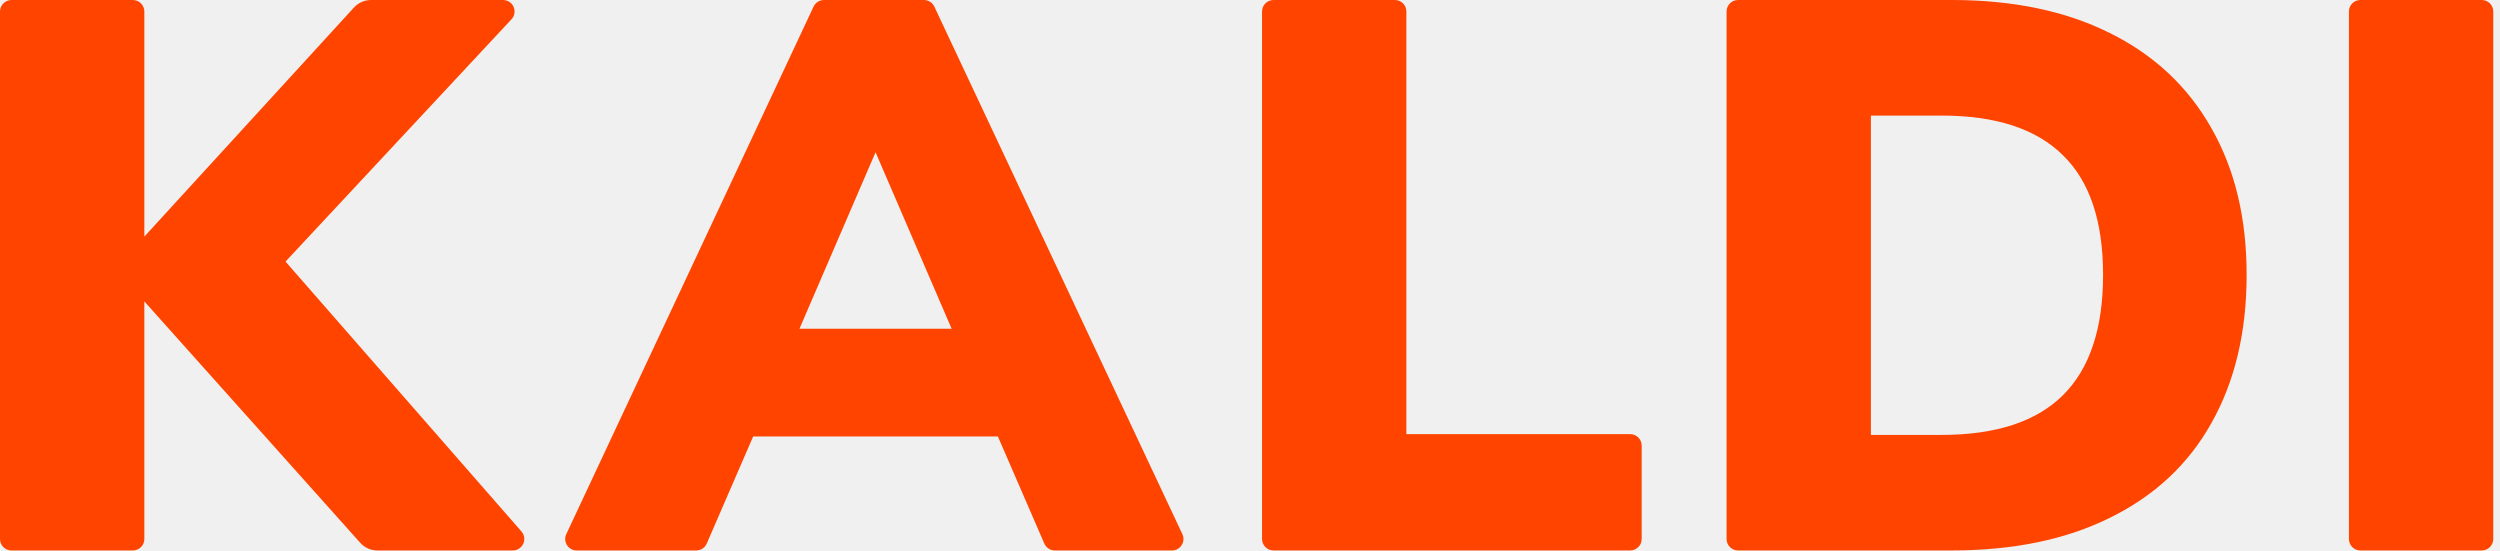
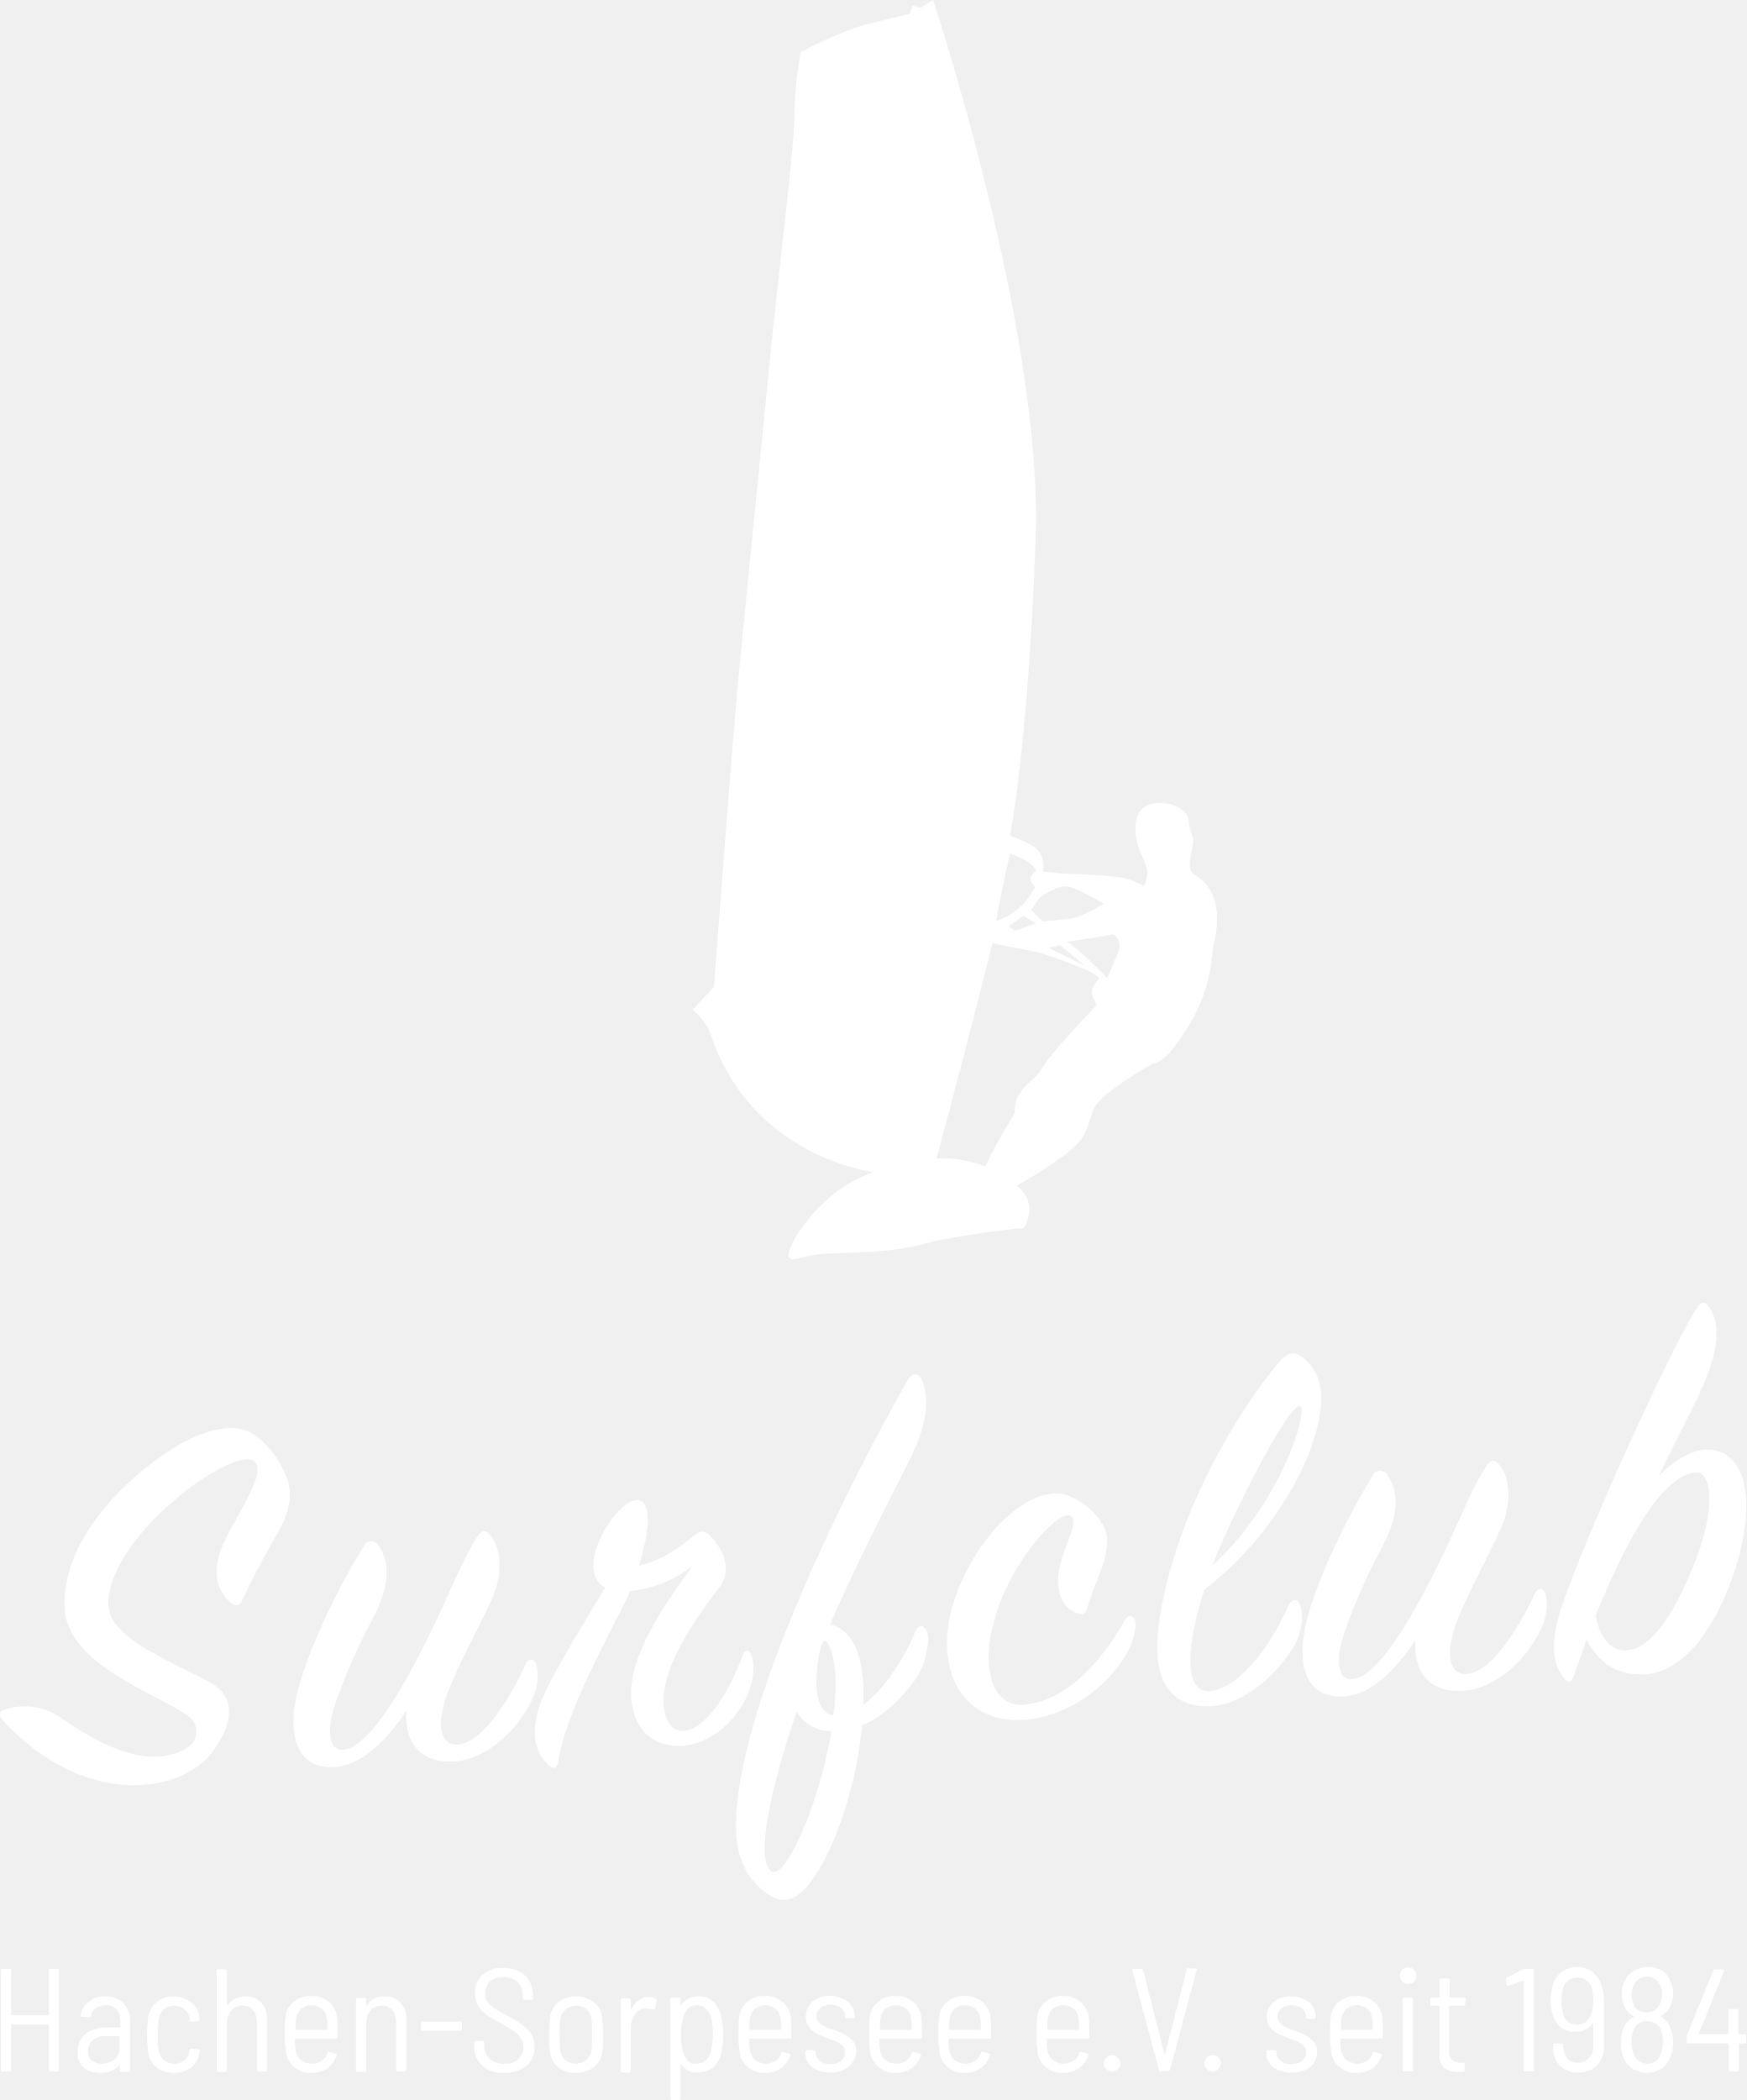
- <svg xmlns="http://www.w3.org/2000/svg" xmlns:xlink="http://www.w3.org/1999/xlink" viewBox="0 0 109 24">
-   <g transform="translate(-1470)">
-     <g style="mix-blend-mode:normal" transform="translate(1470)" fill="#f40">
-       <use xlink:href="#b" style="mix-blend-mode:normal" />
-       <use xlink:href="#c" style="mix-blend-mode:normal" />
-       <use xlink:href="#d" style="mix-blend-mode:normal" />
-       <use xlink:href="#e" style="mix-blend-mode:normal" />
-       <use xlink:href="#f" style="mix-blend-mode:normal" />
-     </g>
-   </g>
-   <defs>
-     <path id="b" d="M22.735 23.171c.283.323.053.829-.376.829h-5.907c-.285 0-.556-.121-.745-.333l-9.414-10.526v10.36c0 .276-.224.5-.5.5h-5.293c-.276 0-.5-.224-.5-.5v-23c0-.276.224-.5.5-.5h5.293c.276 0 .5.224.5.5v9.815l9.141-9.99c.19-.207.457-.325.738-.325h5.762c.437 0 .664.521.366.841l-9.851 10.563 10.287 11.767z" />
-     <path id="c" d="M45.991 24c-.199 0-.38-.118-.459-.301l-2.024-4.669h-10.67l-2.024 4.669c-.079.183-.259.301-.459.301h-5.212c-.366 0-.608-.381-.453-.712l10.782-23c.082-.176.259-.288.453-.288h4.358c.194 0 .37.112.453.287l10.815 23c.156.332-.086.713-.452.713h-5.108zm-11.135-9.668h6.635l-3.317-7.694-3.317 7.694z" />
-     <path id="d" d="M55.525 24c-.276 0-.5-.224-.5-.5v-23c0-.276.224-.5.5-.5h5.293c.276 0 .5.224.5.5v18.428h9.759c.276 0 .5.224.5.5v4.072c0 .276-.224.5-.5.5h-15.552z" />
-     <path id="e" d="M75.279.5c0-.276.224-.5.5-.5h9.315c2.667 0 4.959.477 6.874 1.43 1.938.953 3.42 2.338 4.446 4.153 1.026 1.793 1.539 3.926 1.539 6.4 0 2.496-.513 4.652-1.539 6.468-1.003 1.793-2.474 3.166-4.412 4.119-1.915.953-4.218 1.43-6.908 1.43h-9.315c-.276 0-.5-.224-.5-.5v-23zm9.37 18.462c2.371 0 4.138-.579 5.301-1.736 1.163-1.157 1.744-2.905 1.744-5.242 0-2.338-.581-4.074-1.744-5.209-1.163-1.157-2.93-1.736-5.301-1.736h-3.078v13.923h3.078z" />
-     <path id="f" d="M102.913 24c-.276 0-.5-.224-.5-.5v-23c0-.276.224-.5.5-.5h5.293c.276 0 .5.224.5.5v23c0 .276-.224.5-.5.5h-5.293z" />
-   </defs>
+ <svg xmlns="http://www.w3.org/2000/svg" version="1.1" id="Komponente_3_1" x="0px" y="0px" viewBox="0 0 361.1 434.1" style="enable-background:new 0 0 361.1 434.1;" xml:space="preserve">
+   <style type="text/css">
+ 	.st0{fill:#FFFFFF;}
+ </style>
+   <path id="Pfad_1" class="st0" d="M246.4,175.4c0.9-2.7-0.6-3.1-0.6-5.4s-2.9-4.2-6.5-4s-4.9,2.7-4.5,6.5c0.4,3.5,1.8,4.8,2.3,7.1  c0.2,1.2,0,2.4-0.6,3.5c0,0-0.4-0.2-0.9-0.4c-1-0.5-2.1-0.9-3.2-1.2c-3.1-0.5-6.3-0.7-9.5-0.8c-2.1,0-7.3-0.5-7.3-0.5  s0.6-3.2-1.4-4.8c-1.6-1.2-3.5-2-5.4-2.6c0,0,3.8-18.8,5.3-61.7S192.9,0,192.9,0l-2.6,1.6l-1.6-0.4L188,2.9c0,0-1.8,0.4-8,1.9  s-14.5,6-14.5,6c-0.8,4.6-1.2,9.2-1.3,13.8c0,6-3.6,34.8-5.2,51.4s-5.2,51.7-6.6,67.1s-4.8,60.9-4.8,60.9l-4.4,4.7  c1.8,1.5,3.2,3.4,3.9,5.6c7.8,22.8,29.2,27.4,33.5,28c-11.1,3.8-16.7,14.1-17.1,15.4c-0.5,1.4-1.7,3.6,2.9,2.1  c4.7-1.5,15.8,0.2,26.9-3.3c9.5-1.8,17.6-2.6,17.6-2.6s1,0.9,1.8-2.8s-2.5-6-2.5-6c3.2-1.8,6.4-3.8,9.4-6c6.2-4.3,5-7.3,6.8-10.4  s11.8-8.8,11.8-8.8s2.4,0,5.3-4.5c6.6-8.8,6.8-15.9,7.3-19.7c2.6-10-1.7-13.7-3.7-14.8S246.3,177.3,246.4,175.4L246.4,175.4z   M205.2,195l9.6,1.9c0,0,12.5,3.9,12.4,5.5c-1.6,1.7-2.1,2.8-0.4,5.3c-2.2,2.3-10.4,10.8-11.6,13.6c-2.4,2.9-5.6,4.3-5.4,8.7  c-2.2,3.6-4.3,7.3-6.1,11.1c0,0-5.4-2.1-10.1-1.6c0.9-3,0.2-0.8,2.4-8.9S205.2,195,205.2,195L205.2,195z M216.8,195.9l2.4-0.5  l5.3,4.4L216.8,195.9z M209.8,192.4l-1.3-0.9l3.1-2.2l2.6,1.6L209.8,192.4L209.8,192.4z M214.2,179.9c-0.5,0.8-2.3,1.5-0.2,3.4  c-1.6,3.3-4.5,5.9-8,7.1c0.3-2.9,2.8-13.9,2.8-13.9S213,177.6,214.2,179.9L214.2,179.9z M228.2,186.8c0,0-4.5,2.8-6.9,3.1l-5.7,0.6  l-2.4-2.4l1.8-2.6c0,0,3.9-2.8,6.1-2.2S228.2,186.8,228.2,186.8L228.2,186.8z M231.1,197c-1.2,2.8-2.2,5.2-2.2,5.2s-6.4-6.7-8.4-7.5  l9.5-1.5C230.1,193.1,232.3,194.2,231.1,197L231.1,197z" />
+   <path id="Pfad_2" class="st0" d="M0.9,353.4c-1,0.4-1.4,1.2,0,2.6c17.2,18.1,36.7,14.5,42.9,6.3c4.6-6.1,4.8-11.3,0.3-14.1  c-6.6-4.1-21.5-9-21.7-16.4c-0.4-14.1,26.1-33.3,30.2-29.7c2.9,2.6-4.9,12.6-6.9,18.2c-2,5.5-0.4,8.9,1.9,10.9  c1.3,1.2,2,0.5,2.5-0.5c2.1-4.5,4.4-8.8,6.9-13.1c1.5-2.5,3.9-7.1,2.5-11.5c-1.2-3.6-3.4-6.7-6.3-9.1c-4-3.1-9.3-1.8-14.6,0.8  c-9.7,5-26.3,19.4-25.2,34.9c0.8,11.6,19.1,17.4,25.5,22c1.8,1.2,2.2,3.7,1,5.5c-0.1,0.1-0.2,0.3-0.3,0.4c-1.4,1.3-3.7,2.3-6.9,2.5  c-7.3,0.5-15.4-4.8-20.2-8.1C9.1,352.7,4.8,352.1,0.9,353.4L0.9,353.4z M84,353.6c-0.4,6.6,2.8,11,10.1,10.5  c6.7-0.5,13.2-6.7,16.1-13.2c1.4-3.3,1-6.3,0.5-7.2c-0.5-1-1.5-0.8-2,0.3c-3.8,8.2-9.1,16-13.8,16.6c-4,0.5-4.8-4.2-2.3-10.8  c2.2-5.9,7.2-14.8,9.4-20c2.3-5.8,1.1-10.7-0.8-12.6c-1-1.1-1.8-0.8-2.8,0.9c-3.3,5.1-6,13.1-12.3,25.1  c-5.4,10.2-11.1,18.6-15.5,18.5c-2.6,0-3.2-4.1-1.2-9.8c2.1-5.9,4.6-11.7,7.6-17.2c3.6-6.7,3.8-11.8,1.1-15.4  c-0.6-0.8-1.6-0.9-2.4-0.4c-0.2,0.2-0.4,0.4-0.5,0.7c-6.6,10.8-11.6,22.2-13.6,29.8s-1.2,15.9,6.9,15.9  C74.8,365.3,80.4,359.2,84,353.6L84,353.6z M132.1,323.6c2.3-7.3,2.8-13.9-0.7-13.5c-4.2,0.4-13,14.4-6.3,18.1  c-3.8,6.3-10.6,17.4-12.8,22.5c-2.6,6-2.3,11.2,1.2,14.3c1.1,0.9,1.7,0.3,1.9-0.7c1.4-10.4,11.1-27.2,14.9-35.4  c4.7-0.5,9.2-2.3,12.9-5.2c-4.1,5.5-10.1,14-12.1,21.6c-2.2,8.7,1.6,15.9,9.7,15.6c6-0.2,12.2-5.4,14.3-12.1c1-3.1,0.7-5.8,0.1-7  c-0.5-0.9-1.2-0.7-1.6,0.2c-3,8.4-8,15.7-12.4,15.8c-3.3,0.1-4.9-4.2-3.5-10.2s6.4-13.5,11.1-19.6c3-4,0-8.7-2.4-10.9  c-0.9-0.8-1.7-0.6-3,0.4C139.4,320.8,135.7,322.9,132.1,323.6L132.1,323.6z M171.6,335.8c5.3-12.3,12.2-25.6,16.2-33.5  c4.3-8.6,4.3-13.4,2.7-17.2c-0.5-1.3-2-1.3-2.8,0.1c-11.2,19.6-34.1,64.6-35.5,90c-0.6,9.7,3.1,13.8,6.1,16c3.6,2.7,6.4,2,9.9-3  c4.9-7.1,9-20,10-31.5c6.6-2.8,11.8-9.9,12.7-12.7c0.8-2.7,1.3-5.2,0.7-6.8c-0.7-1.5-1.8-1.3-2.4,0.1c-2.5,6.1-6.6,12-10.7,15.1  c0-1.4,0-2.6,0-3.8C178,341,176,336.9,171.6,335.8L171.6,335.8z M172.3,354.6c-2.2-0.3-3.4-2.6-3.5-6.2c-0.1-2.6,0.5-8.6,1.6-9.2  c0.8-0.4,2.1,3,2.3,7.2C172.8,349.1,172.7,351.8,172.3,354.6L172.3,354.6z M164.7,353.8c1.5,2.6,4.2,4.1,7.2,4  c-2.6,15.7-10,31.9-12.7,28.8C156.3,383.6,159.4,369.3,164.7,353.8L164.7,353.8z M221.4,309.4c-5.9-3-16.8,3.9-23.1,18.6  c-6.3,15.1-0.5,28.7,13.8,27.5c8.6-0.7,17.1-6.9,20.9-13.8c1.7-3.2,2-6,1.6-6.9c-0.5-1.1-1.5-0.9-2,0c-4.1,7.4-11.6,17-21.1,17.6  c-6.7,0.4-9.7-8.8-4.4-22c4.4-10.6,12.3-18.4,14.3-17c1.7,1.1-1.4,6.2-2.3,10.4c-1.2,5.2,0.6,8.5,3.4,9.6c1.5,0.7,1.9,0.3,2.3-1.1  c1.8-6.2,5.9-12.5,3.2-17.1C226.5,312.6,224.1,310.6,221.4,309.4L221.4,309.4z M249,328.6c9.6-7.2,21.3-21.7,23.8-35.8  c1-5.4,0-9.5-3.5-12.2c-1.7-1.4-3.2-1-4.8,0.9c-10.7,12.8-22.1,34.1-24.9,54c-1.7,12.4,2.8,17.5,10.6,17.2c9-0.4,16.6-10.3,18-13.8  c1.1-2.8,1.3-5.3,0.6-7.1c-0.6-1.5-1.8-1.3-2.5,0.2c-3.8,9-11.1,17.7-16.6,17.6C244.7,349.4,245.3,339.9,249,328.6L249,328.6z   M250.7,323.6c0.7-1.9,1.4-3.7,2.3-5.6c6.8-15,14.2-28.1,15.8-27.3S265.3,310,250.7,323.6L250.7,323.6z M292.6,339  c-0.4,6.6,2.8,11,10.1,10.5c6.7-0.5,13.2-6.7,16.1-13.2c1.4-3.3,1-6.3,0.5-7.2c-0.5-1-1.5-0.8-2,0.3c-3.8,8.2-9.1,16-13.8,16.6  c-4,0.5-4.8-4.2-2.3-10.8c2.2-5.9,7.2-14.8,9.4-20c2.3-5.8,1.1-10.7-0.8-12.6c-1-1.1-1.8-0.8-2.8,0.9c-3.3,5.1-6,13.1-12.3,25.1  c-5.4,10.2-11.1,18.6-15.5,18.5c-2.6,0-3.2-4.1-1.2-9.8c2.1-5.9,4.6-11.7,7.6-17.2c3.6-6.7,3.8-11.8,1.1-15.4  c-0.6-0.8-1.6-0.9-2.4-0.4c-0.2,0.2-0.4,0.4-0.5,0.7c-6.6,10.8-11.6,22.2-13.6,29.8s-1.2,15.9,6.9,15.9  C283.5,350.8,289,344.6,292.6,339L292.6,339z M358,326.5c5.2-14.2,3.9-27.5-5.7-26.8c-2.9,0.2-6.3,2.3-9.4,5.4  c3.1-6.4,7.4-14.6,8.8-17.8c4-8.8,3.7-13.9,1.8-16.9c-1-1.5-1.9-1.5-2.8,0.1c-7,11.4-26.2,54.6-28.6,64.2c-1.8,7-0.4,10.2,1.4,12.4  c0.7,0.9,1.4,0.7,1.8-0.5c0.8-2.4,1.9-5.2,2.7-7.7c2.4,4.8,6.4,7.6,12.4,7.2C347,345.6,353.6,338.7,358,326.5L358,326.5z   M350.9,304.4c2.6,0,4.4,6.8-1.1,20c-5.6,13.5-10.6,17.3-14.6,16.7c-3.1-0.5-4.8-4-5.3-7.2c3.6-9,8.3-18.7,13-24.4  C346.2,305.8,348.6,304.4,350.9,304.4L350.9,304.4z" />
+   <path id="Pfad_20" class="st0" d="M10.1,407.3c0-0.1,0.1-0.3,0.2-0.3c0,0,0,0,0.1,0h1.5c0.1,0,0.3,0.1,0.3,0.2c0,0,0,0,0,0.1v20.6  c0,0.1-0.1,0.3-0.2,0.3c0,0,0,0-0.1,0h-1.5c-0.1,0-0.3-0.1-0.3-0.2c0,0,0,0,0-0.1v-9.3c0-0.1,0-0.1-0.1-0.1c0,0,0,0,0,0H2.4  c-0.1,0-0.1,0-0.1,0.1c0,0,0,0,0,0v9.3c0,0.1-0.1,0.3-0.2,0.3c0,0,0,0-0.1,0H0.5c-0.1,0-0.3-0.1-0.3-0.2c0,0,0,0,0-0.1v-20.6  c0-0.1,0.1-0.3,0.2-0.3c0,0,0,0,0.1,0H2c0.1,0,0.3,0.1,0.3,0.2c0,0,0,0,0,0.1v9.2c0,0.1,0,0.1,0.1,0.1c0,0,0,0,0,0H10  c0.1,0,0.1,0,0.1-0.1c0,0,0,0,0,0V407.3z M21.7,412.7c1.4-0.1,2.8,0.4,3.8,1.4c0.9,1,1.4,2.3,1.4,3.7v10.2c0,0.1-0.1,0.3-0.2,0.3  c0,0,0,0-0.1,0h-1.5c-0.1,0-0.3-0.1-0.3-0.2c0,0,0,0,0-0.1v-1.1c0,0,0-0.1,0-0.1c0,0-0.1,0-0.1,0c-0.4,0.6-1,1-1.7,1.3  c-0.7,0.3-1.5,0.4-2.3,0.4c-1.2,0-2.3-0.3-3.3-1c-1-0.8-1.5-2.1-1.3-3.4c-0.1-1.4,0.5-2.8,1.6-3.7c1.2-0.9,2.7-1.3,4.3-1.3h2.8  c0.1,0,0.1,0,0.1-0.1c0,0,0,0,0,0v-1.2c0-0.9-0.2-1.7-0.8-2.4c-0.6-0.6-1.4-1-2.3-0.9c-0.7,0-1.4,0.2-2,0.6  c-0.5,0.4-0.9,0.9-0.9,1.6c0,0.2-0.1,0.3-0.3,0.3c0,0,0,0,0,0l-1.7-0.1c-0.1,0-0.2,0-0.2-0.1c0-0.1-0.1-0.1,0-0.2  c0.1-1.1,0.7-2.2,1.7-2.8C19.2,413,20.5,412.6,21.7,412.7z M21,426.6c0.9,0,1.9-0.3,2.6-0.8c0.7-0.5,1.1-1.4,1.1-2.3V421  c0-0.1,0-0.1-0.1-0.1c0,0,0,0,0,0H22c-1-0.1-2,0.2-2.8,0.8c-0.7,0.6-1.1,1.4-1,2.3c-0.1,0.7,0.2,1.5,0.8,2  C19.6,426.4,20.3,426.6,21,426.6L21,426.6z M35.9,428.5c-1.3,0-2.6-0.4-3.6-1.2c-1-0.8-1.6-2-1.7-3.2c-0.1-1.2-0.2-2.3-0.2-3.5  c0-1,0.1-2.2,0.2-3.5c0.1-1.2,0.8-2.4,1.7-3.2c1-0.8,2.3-1.3,3.6-1.2c1.3,0,2.6,0.4,3.6,1.2c0.9,0.7,1.6,1.7,1.7,2.9l0.1,0.6v0.1  c0,0.1,0,0.1-0.1,0.2c-0.1,0.1-0.1,0.1-0.2,0.1l-1.5,0.1c-0.2,0-0.3-0.1-0.3-0.3c0-0.1,0-0.2,0-0.4c-0.1-0.7-0.5-1.4-1-1.8  c-0.6-0.5-1.4-0.8-2.2-0.8c-0.8,0-1.6,0.3-2.2,0.8c-0.6,0.6-0.9,1.3-1,2.1c-0.1,1-0.2,2.1-0.2,3.1c0,1,0,2.1,0.2,3.1  c0.1,0.8,0.4,1.6,1,2.1c0.6,0.5,1.4,0.8,2.2,0.8c0.8,0,1.6-0.2,2.2-0.8c0.6-0.5,0.9-1.1,1-1.8l0-0.2c0-0.2,0.2-0.3,0.3-0.3l1.5,0.1  c0.2,0,0.3,0.1,0.3,0.3v0.1c0,0.1,0,0.2-0.1,0.4c-0.1,1.2-0.7,2.2-1.7,3C38.6,428.1,37.3,428.5,35.9,428.5z M50.7,412.7  c1.3-0.1,2.5,0.4,3.3,1.3c0.9,1,1.3,2.3,1.2,3.7v10.2c0,0.1-0.1,0.3-0.2,0.3c0,0,0,0-0.1,0h-1.5c-0.1,0-0.3-0.1-0.3-0.2  c0,0,0,0,0-0.1V418c0-0.9-0.2-1.8-0.8-2.5c-0.6-0.6-1.4-1-2.2-0.9c-0.9,0-1.7,0.3-2.3,1c-0.6,0.7-0.9,1.6-0.9,2.6v9.8  c0,0.1-0.1,0.3-0.2,0.3c0,0,0,0-0.1,0h-1.5c-0.1,0-0.3-0.1-0.3-0.2c0,0,0,0,0-0.1v-20.6c0-0.1,0.1-0.3,0.2-0.3c0,0,0,0,0.1,0h1.5  c0.1,0,0.3,0.1,0.3,0.2c0,0,0,0,0,0.1v7.1c0,0,0,0.1,0,0.1c0,0,0.1,0,0.1,0C47.9,413.3,49.3,412.6,50.7,412.7L50.7,412.7z   M64.5,426.6c0.7,0,1.4-0.2,2-0.6c0.6-0.4,1-0.9,1.2-1.6c0-0.2,0.2-0.3,0.3-0.2c0,0,0,0,0,0l1.4,0.3c0.1,0,0.2,0.1,0.2,0.1  c0,0.1,0,0.2,0,0.2c-0.3,1.1-1,2-1.9,2.7c-1,0.7-2.1,1-3.3,1c-1.3,0.1-2.6-0.4-3.6-1.2c-0.9-0.8-1.6-1.9-1.7-3.2  c-0.1-0.6-0.1-1.2-0.2-1.8c0-0.7,0-1.3,0-1.7v-1c0-0.8,0-1.7,0.1-2.5c0.1-1.3,0.7-2.4,1.7-3.3c1-0.8,2.3-1.3,3.6-1.2  c1.4-0.1,2.7,0.4,3.8,1.3c1,0.9,1.6,2.2,1.6,3.5c0.1,0.7,0.1,1.9,0.1,3.7c0,0.1-0.1,0.3-0.2,0.3c0,0,0,0-0.1,0h-8.4  c-0.1,0-0.1,0-0.1,0.1c0,0,0,0,0,0c0,0.6,0,1.3,0.1,2.1c0.1,0.8,0.4,1.6,1,2.1C62.8,426.3,63.6,426.6,64.5,426.6z M64.4,414.5  c-0.8,0-1.6,0.3-2.2,0.8c-0.6,0.6-0.9,1.3-1,2.1c0,0.8-0.1,1.6-0.1,2.1c0,0.1,0,0.1,0.1,0.1c0,0,0,0,0,0h6.4c0.1,0,0.1,0,0.1-0.1  c0,0,0,0,0,0c0-0.6,0-1.3-0.1-2.1c-0.1-0.8-0.4-1.6-1-2.1C66,414.8,65.2,414.5,64.4,414.5z M79.5,412.7c1.3-0.1,2.5,0.4,3.3,1.3  c0.9,1,1.3,2.3,1.2,3.7v10.2c0,0.1-0.1,0.3-0.2,0.3c0,0,0,0-0.1,0h-1.5c-0.1,0-0.3-0.1-0.3-0.2c0,0,0,0,0-0.1V418  c0-0.9-0.2-1.8-0.8-2.5c-0.6-0.6-1.4-1-2.2-0.9c-0.9,0-1.7,0.3-2.3,1c-0.6,0.7-0.9,1.6-0.9,2.6v9.8c0,0.1-0.1,0.3-0.2,0.3  c0,0,0,0-0.1,0h-1.5c-0.1,0-0.3-0.1-0.3-0.2c0,0,0,0,0-0.1v-14.7c0-0.1,0.1-0.3,0.2-0.3c0,0,0,0,0.1,0h1.5c0.1,0,0.3,0.1,0.3,0.2  c0,0,0,0,0,0.1v1.2c0,0,0,0.1,0,0.1c0,0,0.1,0,0.1,0C76.6,413.3,78,412.6,79.5,412.7L79.5,412.7z M87.3,419.8  c-0.1,0-0.3-0.1-0.3-0.2c0,0,0,0,0-0.1v-1.3c0-0.1,0.1-0.3,0.2-0.3c0,0,0,0,0.1,0h7.9c0.1,0,0.3,0.1,0.3,0.2c0,0,0,0,0,0.1v1.3  c0,0.1-0.1,0.3-0.2,0.3c0,0,0,0-0.1,0L87.3,419.8z M104.2,428.5c-1.6,0.1-3.3-0.4-4.5-1.5c-1.1-1-1.7-2.5-1.7-4v-0.8  c0-0.1,0.1-0.3,0.2-0.3c0,0,0,0,0.1,0h1.5c0.1,0,0.3,0.1,0.3,0.2c0,0,0,0,0,0.1v0.7c0,1,0.4,2,1.2,2.7c0.9,0.7,1.9,1.1,3.1,1  c1,0.1,2-0.3,2.8-1c0.7-0.7,1.1-1.6,1-2.5c0-0.6-0.2-1.3-0.5-1.8c-0.4-0.6-0.9-1-1.4-1.4c-0.6-0.4-1.5-1-2.7-1.6c-1-0.5-2-1.1-3-1.8  c-0.7-0.5-1.3-1.1-1.7-1.8c-0.5-0.8-0.7-1.7-0.7-2.7c-0.1-1.5,0.5-2.9,1.6-3.8c1.2-1,2.7-1.5,4.2-1.4c1.6-0.1,3.2,0.5,4.5,1.5  c1.1,1.1,1.7,2.6,1.7,4.1v0.7c0,0.1-0.1,0.3-0.2,0.3c0,0,0,0-0.1,0h-1.5c-0.1,0-0.3-0.1-0.3-0.2c0,0,0,0,0-0.1v-0.7  c0-1-0.4-2-1.1-2.7c-0.8-0.7-1.9-1.1-3-1c-1-0.1-1.9,0.3-2.7,0.9c-0.7,0.7-1,1.6-1,2.5c0,0.6,0.1,1.2,0.5,1.7  c0.3,0.5,0.8,0.9,1.3,1.3c0.6,0.4,1.5,0.9,2.7,1.5c1.1,0.6,2.1,1.2,3.2,2c0.7,0.5,1.3,1.1,1.8,1.8c0.5,0.8,0.7,1.7,0.7,2.6  c0.1,1.5-0.5,3-1.6,4C107.5,428,105.9,428.6,104.2,428.5z M119,428.5c-1.3,0.1-2.6-0.4-3.6-1.2c-1-0.8-1.6-2-1.7-3.2  c-0.1-1.2-0.2-2.3-0.2-3.5c0-1.2,0.1-2.3,0.2-3.5c0.1-1.3,0.8-2.4,1.7-3.2c1-0.8,2.3-1.3,3.7-1.2c1.3-0.1,2.6,0.4,3.7,1.2  c1,0.8,1.6,2,1.7,3.2c0.1,1.1,0.2,2.3,0.2,3.5c0,1.2,0,2.3-0.2,3.5c-0.1,1.3-0.7,2.4-1.7,3.2C121.7,428.1,120.4,428.5,119,428.5z   M119,426.6c0.8,0,1.6-0.3,2.2-0.8c0.6-0.6,1-1.3,1.1-2.1c0.1-1,0.1-2.1,0.1-3.1c0-1,0-2.1-0.1-3.1c-0.1-0.8-0.4-1.6-1-2.1  c-0.6-0.5-1.4-0.8-2.2-0.8c-0.8,0-1.6,0.3-2.2,0.8c-0.6,0.6-1,1.3-1.1,2.1c-0.1,1-0.1,2.1-0.1,3.1c0,1,0,2.1,0.1,3.1  c0.1,0.8,0.4,1.6,1,2.1C117.4,426.3,118.2,426.6,119,426.6z M134.1,412.8c0.5,0,1.1,0.1,1.5,0.4c0.1,0.1,0.2,0.2,0.2,0.4l-0.4,1.6  c0,0.2-0.1,0.3-0.4,0.2c-0.3-0.1-0.7-0.2-1.1-0.2l-0.4,0c-0.9,0-1.7,0.4-2.2,1.2c-0.6,0.8-0.9,1.7-0.9,2.7v9c0,0.1-0.1,0.3-0.2,0.3  c0,0,0,0-0.1,0h-1.5c-0.1,0-0.3-0.1-0.3-0.2c0,0,0,0,0-0.1v-14.7c0-0.1,0.1-0.3,0.2-0.3c0,0,0,0,0.1,0h1.5c0.1,0,0.3,0.1,0.3,0.2  c0,0,0,0,0,0.1v2c0,0.1,0,0.1,0,0.1s0.1,0,0.1-0.1c0.3-0.7,0.8-1.3,1.4-1.8C132.7,413,133.4,412.7,134.1,412.8L134.1,412.8z   M149.1,416.9c0.3,1.1,0.4,2.3,0.4,3.5c0,1.2-0.1,2.4-0.3,3.6c-0.2,1.3-0.8,2.4-1.7,3.3c-0.9,0.8-2.1,1.1-3.3,1.1  c-0.7,0-1.4-0.1-2-0.4c-0.5-0.3-1-0.7-1.3-1.2c0-0.1-0.1-0.1-0.1-0.1c0,0-0.1,0-0.1,0.1v7c0,0.1-0.1,0.3-0.2,0.3c0,0,0,0-0.1,0h-1.5  c-0.1,0-0.3-0.1-0.3-0.2c0,0,0,0,0-0.1v-20.6c0-0.1,0.1-0.3,0.2-0.3c0,0,0,0,0.1,0h1.5c0.1,0,0.3,0.1,0.3,0.2c0,0,0,0,0,0.1v1.2  c0,0.1,0,0.1,0.1,0.1c0,0,0.1,0,0.1-0.1c0.8-1.2,2.1-1.8,3.5-1.7c1.1-0.1,2.2,0.3,3,1C148.3,414.6,148.9,415.7,149.1,416.9z   M146.8,424.6c0.4-1.3,0.6-2.6,0.6-4c0-1.3-0.1-2.6-0.5-3.8c-0.2-0.7-0.6-1.2-1.1-1.7c-0.5-0.4-1.2-0.6-1.8-0.6  c-0.6,0-1.2,0.2-1.7,0.6c-0.5,0.5-0.8,1-1,1.7c-0.3,1.2-0.5,2.5-0.5,3.8c-0.1,1.3,0.1,2.6,0.5,3.9c0.2,0.6,0.5,1.1,1,1.6  c0.5,0.4,1,0.6,1.6,0.5C145.2,426.6,146.4,425.8,146.8,424.6z M158.3,426.6c0.7,0,1.4-0.2,2-0.6c0.6-0.4,1-0.9,1.2-1.6  c0-0.2,0.2-0.3,0.3-0.2c0,0,0,0,0,0l1.4,0.3c0.1,0,0.2,0.1,0.2,0.1c0,0.1,0,0.2,0,0.2c-0.3,1.1-1,2-1.9,2.7c-1,0.7-2.1,1-3.3,1  c-1.3,0.1-2.6-0.4-3.6-1.2c-0.9-0.8-1.6-1.9-1.7-3.2c-0.1-0.6-0.1-1.2-0.2-1.8c0-0.7,0-1.3,0-1.7v-1c0-0.8,0-1.7,0.1-2.5  c0.1-1.3,0.7-2.4,1.7-3.3c1-0.8,2.3-1.3,3.6-1.2c1.4-0.1,2.7,0.4,3.8,1.3c1,0.9,1.6,2.2,1.6,3.5c0.1,0.7,0.1,1.9,0.1,3.7  c0,0.1-0.1,0.3-0.2,0.3c0,0,0,0-0.1,0H155c-0.1,0-0.1,0-0.1,0.1c0,0,0,0,0,0c0,0.6,0,1.3,0.1,2.1c0.1,0.8,0.4,1.6,1,2.1  C156.7,426.3,157.5,426.6,158.3,426.6z M158.2,414.5c-0.8,0-1.6,0.3-2.2,0.8c-0.6,0.6-0.9,1.3-1,2.1c0,0.8-0.1,1.6-0.1,2.1  c0,0.1,0,0.1,0.1,0.1c0,0,0,0,0,0h6.4c0.1,0,0.1,0,0.1-0.1c0,0,0,0,0,0c0-0.6,0-1.3-0.1-2.1c-0.1-0.8-0.4-1.6-1-2.1  C159.8,414.8,159,414.5,158.2,414.5z M171.7,428.4c-1.3,0.1-2.7-0.3-3.8-1.1c-0.9-0.7-1.4-1.7-1.4-2.9v-0.3c0-0.1,0.1-0.3,0.2-0.3  c0,0,0,0,0.1,0h1.5c0.1,0,0.3,0.1,0.3,0.2c0,0,0,0,0,0.1v0.2c0,0.7,0.3,1.3,0.9,1.7c0.6,0.5,1.4,0.7,2.2,0.7c0.8,0,1.5-0.2,2.2-0.7  c0.5-0.4,0.8-1.1,0.8-1.8c0-0.5-0.1-0.9-0.5-1.3c-0.3-0.3-0.7-0.6-1.1-0.8c-0.4-0.2-1.1-0.4-1.8-0.7c-0.8-0.3-1.6-0.6-2.4-1  c-0.6-0.3-1.2-0.8-1.6-1.4c-0.5-0.6-0.7-1.4-0.7-2.2c0-1.2,0.5-2.3,1.4-3.1c1-0.8,2.3-1.2,3.6-1.1c1.3-0.1,2.6,0.4,3.7,1.2  c0.9,0.7,1.4,1.9,1.4,3v0.1c0,0.1-0.1,0.3-0.2,0.3c0,0,0,0-0.1,0H175c-0.1,0-0.3-0.1-0.3-0.2c0,0,0,0,0-0.1v-0.1  c0-0.7-0.3-1.3-0.8-1.7c-0.6-0.5-1.4-0.7-2.2-0.7c-0.8,0-1.5,0.2-2.1,0.7c-0.5,0.4-0.8,1-0.8,1.7c0,0.6,0.3,1.2,0.8,1.6  c0.8,0.5,1.6,0.9,2.5,1.1c0.8,0.3,1.7,0.6,2.5,1c0.6,0.3,1.2,0.8,1.7,1.3c0.5,0.6,0.7,1.4,0.7,2.2c0,1.2-0.5,2.3-1.4,3.1  C174.4,428.1,173,428.5,171.7,428.4z M185.3,426.6c0.7,0,1.4-0.2,2-0.6c0.6-0.4,1-0.9,1.2-1.6c0-0.2,0.2-0.3,0.3-0.2c0,0,0,0,0,0  l1.4,0.3c0.1,0,0.2,0.1,0.2,0.1c0,0.1,0,0.2,0,0.2c-0.3,1.1-1,2-1.9,2.7c-1,0.7-2.1,1-3.3,1c-1.3,0.1-2.6-0.4-3.6-1.2  c-0.9-0.8-1.6-1.9-1.7-3.2c-0.1-0.6-0.1-1.2-0.2-1.8c0-0.7,0-1.3,0-1.7v-1c0-0.8,0-1.7,0.1-2.5c0.1-1.3,0.7-2.4,1.7-3.3  c1-0.8,2.3-1.3,3.6-1.2c1.4-0.1,2.7,0.4,3.8,1.3c1,0.9,1.6,2.2,1.6,3.5c0.1,0.7,0.1,1.9,0.1,3.7c0,0.1-0.1,0.3-0.2,0.3  c0,0,0,0-0.1,0h-8.4c-0.1,0-0.1,0-0.1,0.1c0,0,0,0,0,0c0,0.6,0,1.3,0.1,2.1c0.1,0.8,0.4,1.6,1,2.1  C183.7,426.3,184.5,426.6,185.3,426.6z M185.2,414.5c-0.8,0-1.6,0.3-2.2,0.8c-0.6,0.6-0.9,1.3-1,2.1c0,0.8-0.1,1.6-0.1,2.1  c0,0.1,0,0.1,0.1,0.1c0,0,0,0,0,0h6.4c0.1,0,0.1,0,0.1-0.1c0,0,0,0,0,0c0-0.6,0-1.3-0.1-2.1c-0.1-0.8-0.4-1.6-1-2.1  C186.8,414.8,186.1,414.5,185.2,414.5z M199.6,426.6c0.7,0,1.4-0.2,2-0.6c0.6-0.4,1-0.9,1.2-1.6c0-0.2,0.2-0.3,0.3-0.2c0,0,0,0,0,0  l1.4,0.3c0.1,0,0.2,0.1,0.2,0.1c0,0.1,0,0.2,0,0.2c-0.3,1.1-1,2-1.9,2.7c-1,0.7-2.1,1-3.3,1c-1.3,0.1-2.6-0.4-3.6-1.2  c-0.9-0.8-1.6-1.9-1.7-3.2c-0.1-0.6-0.1-1.2-0.2-1.8c0-0.7,0-1.3,0-1.7v-1c0-0.8,0-1.7,0.1-2.5c0.1-1.3,0.7-2.4,1.7-3.3  c1-0.8,2.3-1.3,3.6-1.2c1.4-0.1,2.7,0.4,3.8,1.3c1,0.9,1.6,2.2,1.6,3.5c0.1,0.7,0.1,1.9,0.1,3.7c0,0.1-0.1,0.3-0.2,0.3  c0,0,0,0-0.1,0h-8.4c-0.1,0-0.1,0-0.1,0.1c0,0,0,0,0,0c0,0.6,0,1.3,0.1,2.1c0.1,0.8,0.4,1.6,1,2.1  C197.9,426.3,198.7,426.6,199.6,426.6z M199.5,414.5c-0.8,0-1.6,0.3-2.2,0.8c-0.6,0.6-0.9,1.3-1,2.1c0,0.8-0.1,1.6-0.1,2.1  c0,0.1,0,0.1,0.1,0.1c0,0,0,0,0,0h6.4c0.1,0,0.1,0,0.1-0.1c0,0,0,0,0,0c0-0.6,0-1.3-0.1-2.1c-0.1-0.8-0.4-1.6-1-2.1  C201.1,414.8,200.3,414.5,199.5,414.5z M219.9,426.6c0.7,0,1.4-0.2,2-0.6c0.6-0.4,1-0.9,1.2-1.6c0-0.2,0.2-0.3,0.3-0.2c0,0,0,0,0,0  l1.4,0.3c0.1,0,0.2,0.1,0.2,0.1c0,0.1,0,0.2,0,0.2c-0.3,1.1-1,2-1.9,2.7c-1,0.7-2.1,1-3.3,1c-1.3,0.1-2.6-0.4-3.6-1.2  c-0.9-0.8-1.6-1.9-1.7-3.2c-0.1-0.6-0.1-1.2-0.2-1.8c0-0.7,0-1.3,0-1.7v-1c0-0.8,0-1.7,0.1-2.5c0.1-1.3,0.7-2.4,1.7-3.3  c1-0.8,2.3-1.3,3.6-1.2c1.4-0.1,2.7,0.4,3.8,1.3c1,0.9,1.6,2.2,1.6,3.5c0.1,0.7,0.1,1.9,0.1,3.7c0,0.1-0.1,0.3-0.2,0.3  c0,0,0,0-0.1,0h-8.4c-0.1,0-0.1,0-0.1,0.1c0,0,0,0,0,0c0,0.6,0,1.3,0.1,2.1c0.1,0.8,0.4,1.6,1,2.1  C218.2,426.3,219,426.6,219.9,426.6z M219.8,414.5c-0.8,0-1.6,0.3-2.2,0.8c-0.6,0.6-0.9,1.3-1,2.1c0,0.8-0.1,1.6-0.1,2.1  c0,0.1,0,0.1,0.1,0.1c0,0,0,0,0,0h6.4c0.1,0,0.1,0,0.1-0.1c0,0,0,0,0,0c0-0.6,0-1.3-0.1-2.1c-0.1-0.8-0.4-1.6-1-2.1  C221.4,414.8,220.6,414.5,219.8,414.5z M229.9,428.2c-0.5,0-0.9-0.2-1.2-0.5c-0.3-0.3-0.5-0.8-0.5-1.2c0-0.5,0.2-0.9,0.5-1.2  c0.3-0.3,0.8-0.5,1.2-0.5c0.5,0,0.9,0.2,1.2,0.5c0.3,0.3,0.5,0.8,0.5,1.2c0,0.5-0.2,0.9-0.5,1.2C230.8,428,230.4,428.2,229.9,428.2z   M239.9,428.2c-0.2,0-0.3-0.1-0.3-0.3l-5.5-20.6l0-0.1c0-0.2,0.1-0.2,0.3-0.2h1.6c0.2,0,0.3,0.1,0.3,0.2c0,0,0,0,0,0l4.4,17.3  c0,0,0,0.1,0.1,0.1s0,0,0.1-0.1l4.4-17.3c0-0.2,0.2-0.3,0.3-0.3h1.6c0.1,0,0.2,0,0.2,0.1c0.1,0.1,0.1,0.2,0,0.2l-5.5,20.6  c0,0.2-0.2,0.3-0.3,0.3H239.9z M250.7,428.2c-0.5,0-0.9-0.2-1.2-0.5c-0.3-0.3-0.5-0.8-0.5-1.2c0-0.5,0.2-0.9,0.5-1.2  c0.3-0.3,0.8-0.5,1.2-0.5c0.5,0,0.9,0.2,1.2,0.5c0.3,0.3,0.5,0.8,0.5,1.2c0,0.5-0.2,0.9-0.5,1.2C251.6,428,251.2,428.2,250.7,428.2z   M267,428.4c-1.3,0.1-2.7-0.3-3.8-1.1c-0.9-0.7-1.4-1.7-1.4-2.9v-0.3c0-0.1,0.1-0.3,0.2-0.3c0,0,0,0,0.1,0h1.5  c0.1,0,0.3,0.1,0.3,0.2c0,0,0,0,0,0.1v0.2c0,0.7,0.3,1.3,0.9,1.7c0.6,0.5,1.4,0.7,2.2,0.7c0.8,0,1.5-0.2,2.2-0.7  c0.5-0.4,0.8-1.1,0.8-1.8c0-0.5-0.1-0.9-0.5-1.3c-0.3-0.3-0.7-0.6-1.1-0.8c-0.4-0.2-1.1-0.4-1.8-0.7c-0.8-0.3-1.6-0.6-2.4-1  c-0.6-0.3-1.2-0.8-1.6-1.3c-0.5-0.6-0.7-1.4-0.7-2.2c0-1.2,0.5-2.3,1.4-3.1c1-0.8,2.3-1.2,3.6-1.1c1.3-0.1,2.6,0.4,3.7,1.2  c0.9,0.7,1.4,1.9,1.4,3v0.1c0,0.1-0.1,0.3-0.2,0.3c0,0,0,0-0.1,0h-1.4c-0.1,0-0.3-0.1-0.3-0.2c0,0,0,0,0-0.1v-0.1  c0-0.7-0.3-1.3-0.8-1.7c-0.6-0.5-1.4-0.7-2.2-0.7c-0.8,0-1.5,0.2-2.1,0.7c-0.5,0.4-0.8,1-0.8,1.7c0,0.6,0.3,1.2,0.8,1.6  c0.8,0.5,1.6,0.9,2.5,1.2c0.8,0.3,1.7,0.6,2.5,1c0.6,0.3,1.2,0.8,1.7,1.3c0.5,0.6,0.7,1.4,0.7,2.2c0,1.2-0.5,2.3-1.4,3.1  C269.7,428.1,268.3,428.5,267,428.4z M280.6,426.6c0.7,0,1.4-0.2,2-0.6c0.6-0.4,1-0.9,1.2-1.6c0-0.2,0.2-0.3,0.3-0.2c0,0,0,0,0,0  l1.4,0.3c0.1,0,0.2,0.1,0.2,0.1c0,0.1,0,0.2,0,0.2c-0.3,1.1-1,2-1.9,2.7c-1,0.7-2.1,1-3.3,1c-1.3,0.1-2.6-0.4-3.6-1.2  c-0.9-0.8-1.6-1.9-1.7-3.2c-0.1-0.6-0.1-1.2-0.2-1.8c0-0.7,0-1.3,0-1.7v-1c0-0.8,0-1.7,0.1-2.5c0.1-1.3,0.7-2.4,1.7-3.3  c1-0.8,2.3-1.3,3.6-1.2c1.4-0.1,2.7,0.4,3.8,1.3c1,0.9,1.6,2.2,1.6,3.5c0.1,0.7,0.1,1.9,0.1,3.7c0,0.1-0.1,0.3-0.2,0.3  c0,0,0,0-0.1,0h-8.4c-0.1,0-0.1,0-0.1,0.1c0,0,0,0,0,0c0,0.6,0,1.3,0.1,2.1c0.1,0.8,0.4,1.6,1,2.1  C279,426.3,279.8,426.6,280.6,426.6z M280.5,414.5c-0.8,0-1.6,0.3-2.2,0.8c-0.6,0.6-0.9,1.3-1,2.1c0,0.8-0.1,1.6-0.1,2.1  c0,0.1,0,0.1,0.1,0.1c0,0,0,0,0,0h6.4c0.1,0,0.1,0,0.1-0.1c0,0,0,0,0,0c0-0.6,0-1.3-0.1-2.1c-0.1-0.8-0.4-1.6-1-2.1  C282.1,414.8,281.4,414.5,280.5,414.5L280.5,414.5z M291.1,410.1c-0.5,0-0.9-0.2-1.2-0.5c-0.3-0.3-0.5-0.8-0.5-1.2  c0-0.5,0.2-0.9,0.5-1.2c0.3-0.3,0.8-0.5,1.2-0.5c0.5,0,0.9,0.2,1.2,0.5c0.3,0.3,0.5,0.8,0.5,1.2c0,0.5-0.2,0.9-0.5,1.2  C292,410,291.5,410.1,291.1,410.1z M290.3,428.2c-0.1,0-0.3-0.1-0.3-0.2c0,0,0,0,0-0.1v-14.7c0-0.1,0.1-0.3,0.2-0.3c0,0,0,0,0.1,0  h1.5c0.1,0,0.3,0.1,0.3,0.2c0,0,0,0,0,0.1v14.7c0,0.1-0.1,0.3-0.2,0.3c0,0,0,0-0.1,0L290.3,428.2z M302.9,414.3  c0,0.1-0.1,0.3-0.2,0.3c0,0,0,0-0.1,0h-2.9c-0.1,0-0.1,0-0.1,0.1c0,0,0,0,0,0v9.1c-0.1,0.7,0.1,1.4,0.6,2c0.5,0.4,1.1,0.6,1.8,0.6  h0.5c0.1,0,0.3,0.1,0.3,0.2c0,0,0,0,0,0.1v1.3c0,0.1-0.1,0.3-0.2,0.3c0,0,0,0-0.1,0l-0.9,0c-1.1,0.1-2.1-0.2-3-0.8  c-0.8-0.8-1.2-1.9-1-3v-9.8c0-0.1,0-0.1-0.1-0.1c0,0,0,0,0,0h-1.5c-0.1,0-0.3-0.1-0.3-0.2c0,0,0,0,0-0.1v-1.1c0-0.1,0.1-0.3,0.2-0.3  c0,0,0,0,0.1,0h1.5c0.1,0,0.1,0,0.1-0.1c0,0,0,0,0,0v-3.5c0-0.1,0.1-0.3,0.2-0.3c0,0,0,0,0.1,0h1.5c0.1,0,0.3,0.1,0.3,0.2  c0,0,0,0,0,0.1v3.5c0,0.1,0,0.1,0.1,0.1c0,0,0,0,0,0h2.9c0.1,0,0.3,0.1,0.3,0.2c0,0,0,0,0,0.1L302.9,414.3z M314.8,407.1  c0.1-0.1,0.3-0.1,0.4-0.1h1.6c0.1,0,0.3,0.1,0.3,0.2c0,0,0,0,0,0.1v20.6c0,0.1-0.1,0.3-0.2,0.3c0,0,0,0-0.1,0h-1.5  c-0.1,0-0.3-0.1-0.3-0.2c0,0,0,0,0-0.1v-18.4c0,0,0-0.1,0-0.1c0,0-0.1,0-0.1,0l-3,1.1c0,0-0.1,0-0.2,0c-0.1,0-0.2-0.1-0.2-0.2  l-0.2-1.1v-0.1c0-0.1,0.1-0.2,0.2-0.3L314.8,407.1z M331.1,410.5c0.3,0.9,0.5,1.9,0.5,2.9v9.7c0.1,1.4-0.5,2.8-1.5,3.9  c-1,1-2.4,1.5-3.9,1.4c-1.4,0.1-2.7-0.5-3.7-1.4c-1-1-1.5-2.4-1.4-3.8v-0.5c0-0.1,0.1-0.3,0.2-0.3c0,0,0,0,0.1,0h1.5  c0.1,0,0.3,0.1,0.3,0.2c0,0,0,0,0,0.1v0.3c0,0.9,0.3,1.8,0.8,2.5c0.5,0.6,1.3,1,2.2,0.9c0.9,0,1.7-0.3,2.3-1c0.6-0.7,1-1.6,0.9-2.6  v-4.4c0,0,0-0.1-0.1-0.1c0,0-0.1,0-0.1,0c0,0,0,0,0,0c-0.4,0.5-0.9,1-1.5,1.3c-0.6,0.3-1.3,0.4-2,0.4c-1.1,0-2.2-0.3-3-0.9  c-0.8-0.7-1.4-1.6-1.7-2.7c-0.3-1-0.5-2-0.4-3.1c0-0.9,0.1-1.8,0.3-2.6c0.2-1.2,0.9-2.2,1.8-3c1-0.7,2.1-1.1,3.3-1.1  c1.2,0,2.3,0.3,3.2,1C330.2,408.5,330.8,409.4,331.1,410.5L331.1,410.5z M326.1,418.5c0.7,0,1.4-0.2,1.9-0.7  c0.5-0.5,0.9-1.1,1.1-1.8c0.2-0.8,0.3-1.6,0.3-2.4c0-0.7-0.1-1.5-0.2-2.2c-0.1-0.7-0.5-1.4-1.1-1.9c-0.6-0.5-1.3-0.7-2-0.7  c-0.7,0-1.5,0.2-2,0.7c-0.6,0.5-1,1.3-1.1,2c-0.1,0.7-0.2,1.4-0.2,2.2c0,0.8,0.1,1.7,0.3,2.5c0.2,0.7,0.5,1.3,1.1,1.8  C324.7,418.3,325.4,418.5,326.1,418.5z M345.3,419.1c0.4,1,0.6,2.1,0.6,3.2c0,1.1-0.2,2.2-0.7,3.2c-0.4,0.9-1,1.7-1.8,2.2  c-0.9,0.5-1.9,0.8-2.9,0.8c-1,0-2-0.3-2.9-0.8c-0.8-0.5-1.5-1.3-1.9-2.2c-0.4-1-0.7-2.1-0.6-3.2c0-1.1,0.2-2.1,0.6-3.2  c0.4-0.9,1.1-1.7,2-2.1c0.1,0,0.1-0.1,0-0.2c-0.7-0.4-1.2-0.9-1.6-1.6c-0.6-0.9-0.8-2-0.8-3c0-1.1,0.2-2.1,0.8-3.1  c0.4-0.8,1.1-1.4,1.8-1.8c0.8-0.4,1.8-0.7,2.7-0.7c0.9,0,1.9,0.2,2.7,0.6c0.8,0.4,1.4,1,1.8,1.8c0.5,0.9,0.8,2,0.8,3.1  c0,1.1-0.3,2.1-0.8,3c-0.4,0.7-1,1.2-1.6,1.6c-0.1,0.1-0.1,0.1,0,0.2C344.3,417.4,344.9,418.2,345.3,419.1L345.3,419.1z   M337.8,410.3c-0.3,0.6-0.5,1.3-0.5,2c0,0.8,0.2,1.6,0.5,2.2c0.2,0.5,0.6,0.9,1.1,1.1c0.5,0.3,1,0.4,1.5,0.4c0.6,0,1.1-0.1,1.6-0.4  c0.5-0.3,0.8-0.7,1.1-1.2c0.3-0.7,0.5-1.4,0.5-2.2c0-0.7-0.1-1.4-0.5-2c-0.2-0.5-0.6-0.9-1.1-1.2c-0.5-0.3-1.1-0.5-1.6-0.4  c-0.6,0-1.1,0.1-1.6,0.5C338.4,409.4,338,409.8,337.8,410.3L337.8,410.3z M343.3,424.7c0.3-0.8,0.5-1.7,0.5-2.5  c0-0.8-0.1-1.7-0.4-2.5c-0.2-0.6-0.6-1.1-1.1-1.4c-0.5-0.3-1.1-0.5-1.8-0.5c-1.3-0.1-2.4,0.7-2.8,1.9c-0.3,0.8-0.4,1.6-0.4,2.5  c0,0.9,0.1,1.7,0.5,2.5c0.2,0.6,0.6,1.1,1.1,1.4c0.5,0.3,1.1,0.5,1.7,0.5C341.8,426.6,342.9,425.9,343.3,424.7z M360.7,420.5  c0.1,0,0.3,0.1,0.3,0.2c0,0,0,0,0,0.1v1.3c0,0.1-0.1,0.3-0.2,0.3c0,0,0,0-0.1,0h-1.1c-0.1,0-0.1,0-0.1,0.1c0,0,0,0,0,0v5.4  c0,0.1-0.1,0.3-0.2,0.3c0,0,0,0-0.1,0h-1.5c-0.1,0-0.3-0.1-0.3-0.2c0,0,0,0,0-0.1v-5.4c0-0.1,0-0.1-0.1-0.1c0,0,0,0,0,0H349  c-0.1,0-0.3-0.1-0.3-0.2c0,0,0,0,0-0.1V421c0-0.1,0-0.2,0.1-0.4l5.4-13.3c0-0.1,0.2-0.2,0.3-0.2h1.7c0.1,0,0.2,0,0.2,0.1  c0,0.1,0,0.2,0,0.3l-5.2,12.9c0,0,0,0.1,0,0.1c0,0,0.1,0,0.1,0h5.9c0.1,0,0.1,0,0.1-0.1c0,0,0,0,0,0v-4.8c0-0.1,0.1-0.3,0.2-0.3  c0,0,0,0,0.1,0h1.5c0.1,0,0.3,0.1,0.3,0.2c0,0,0,0,0,0.1v4.8c0,0.1,0,0.1,0.1,0.1c0,0,0,0,0,0L360.7,420.5z" />
</svg>
